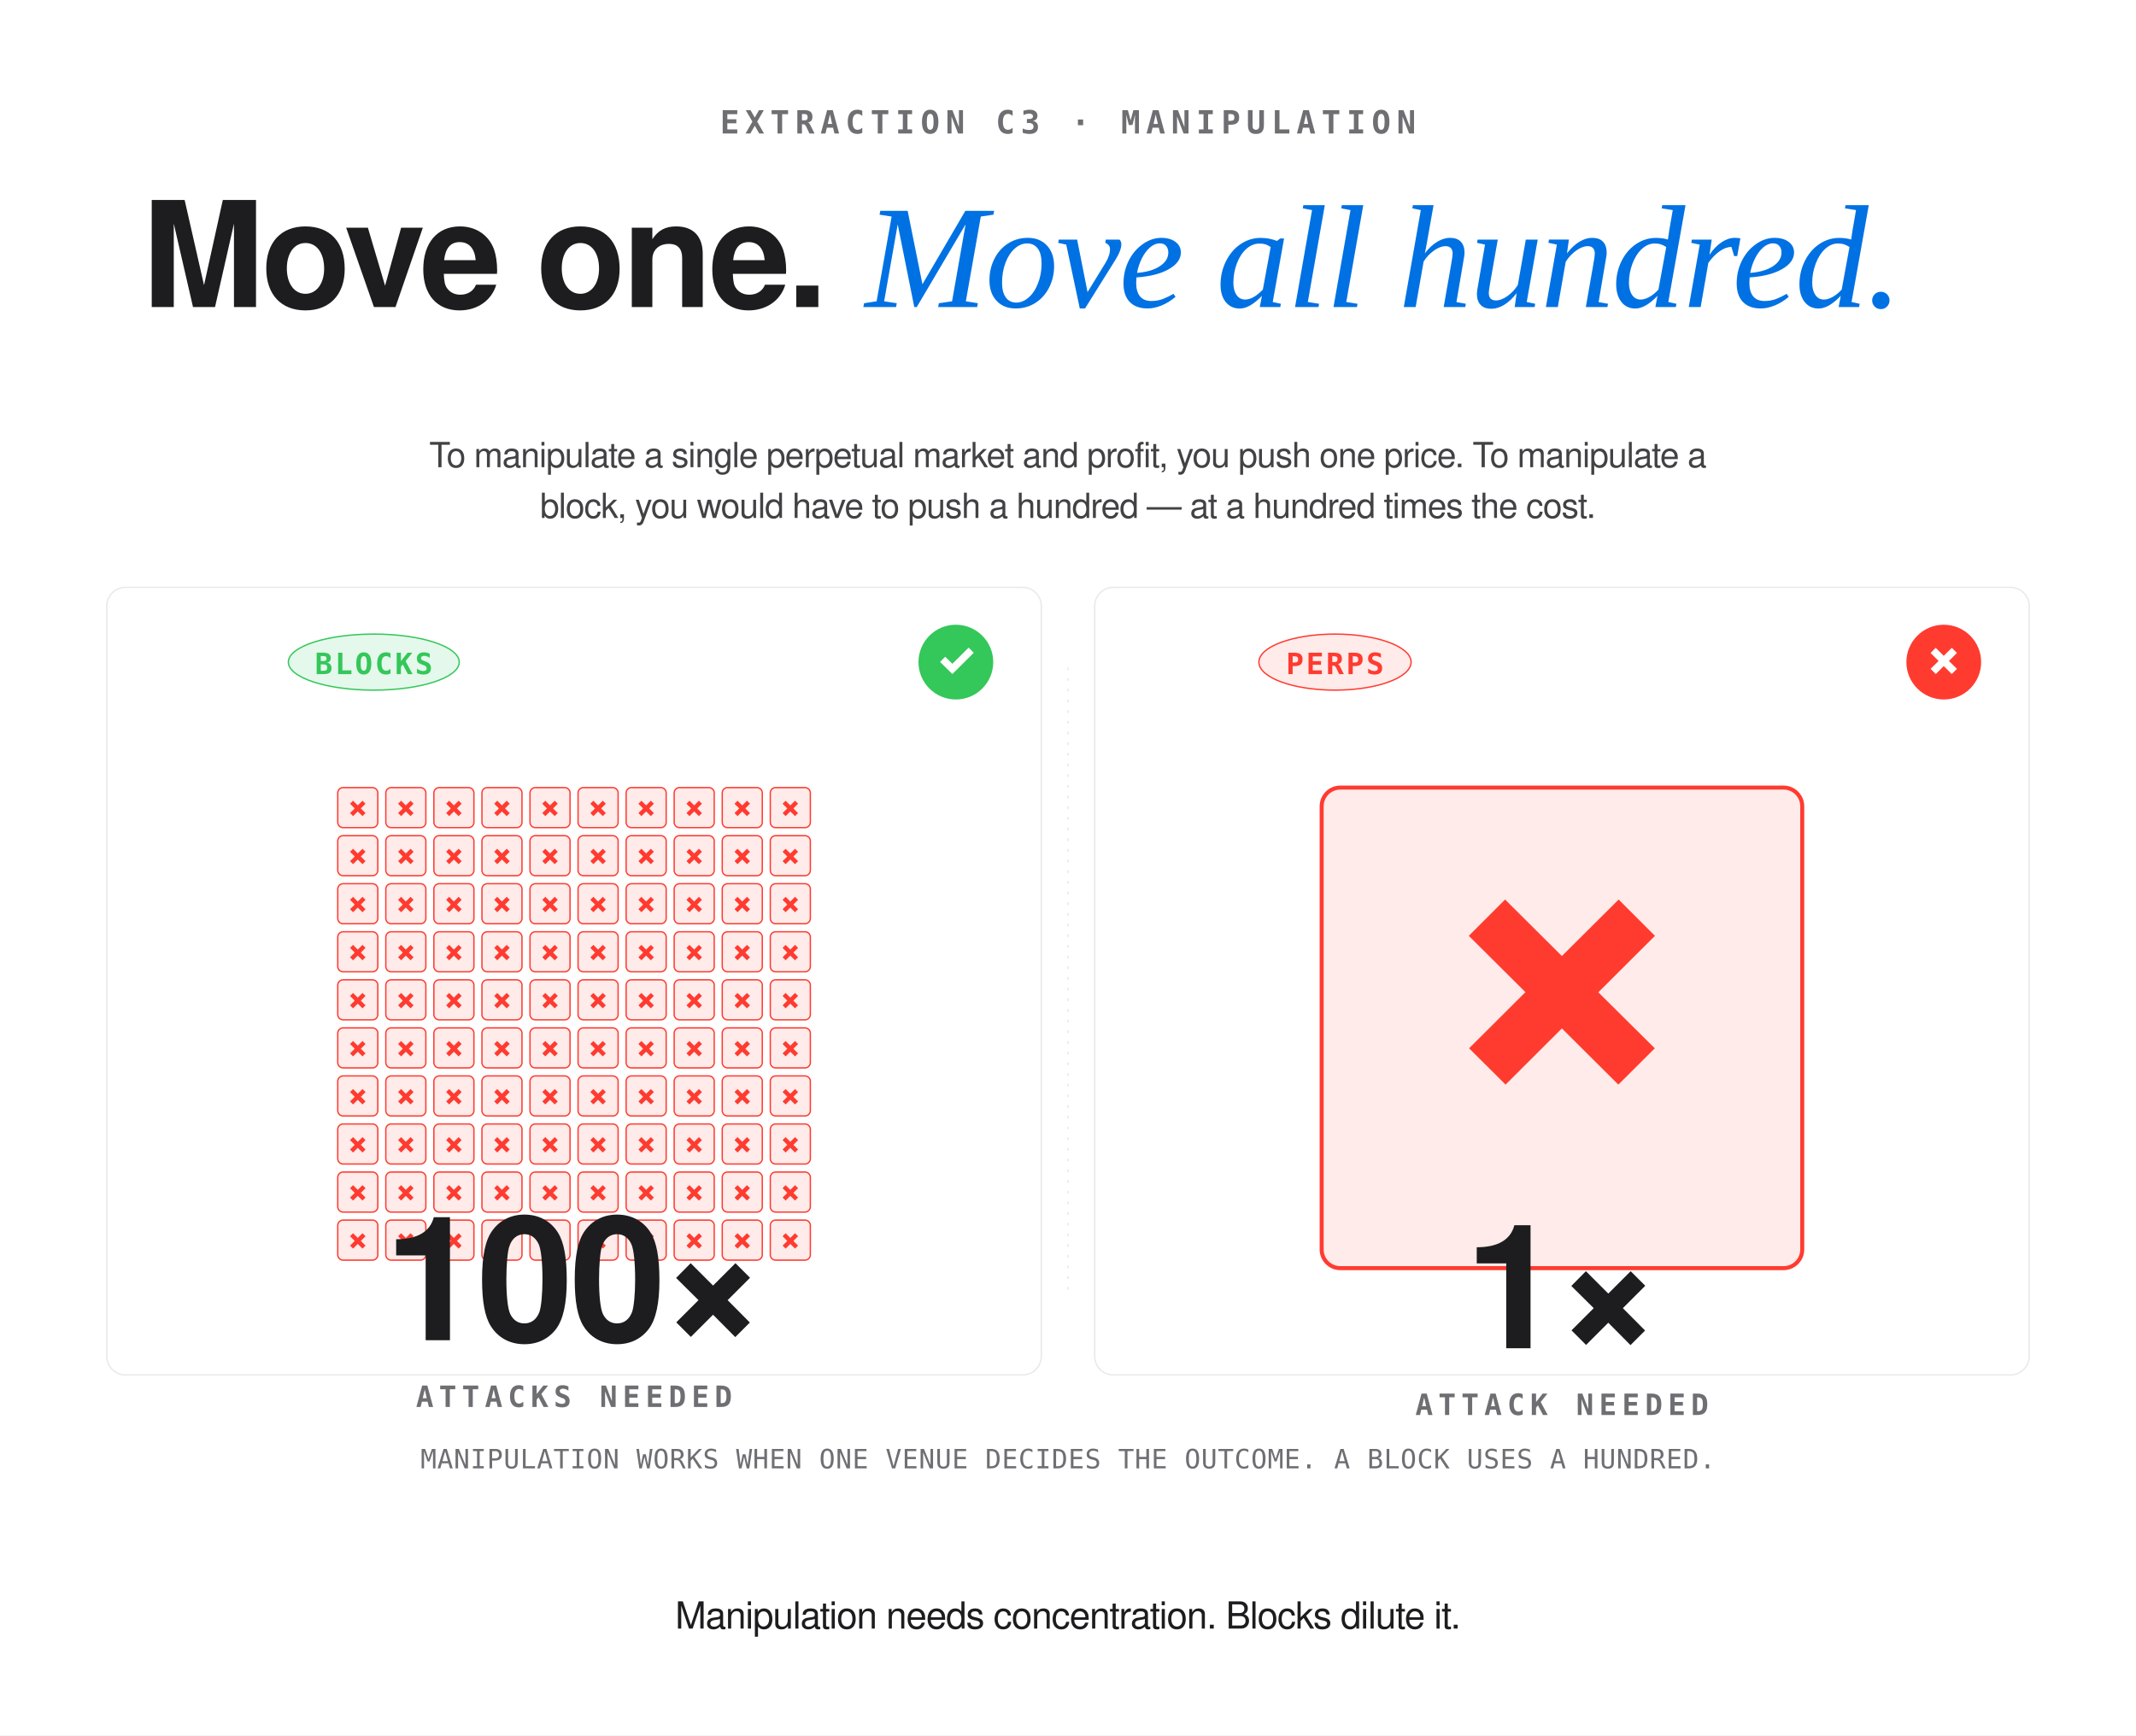
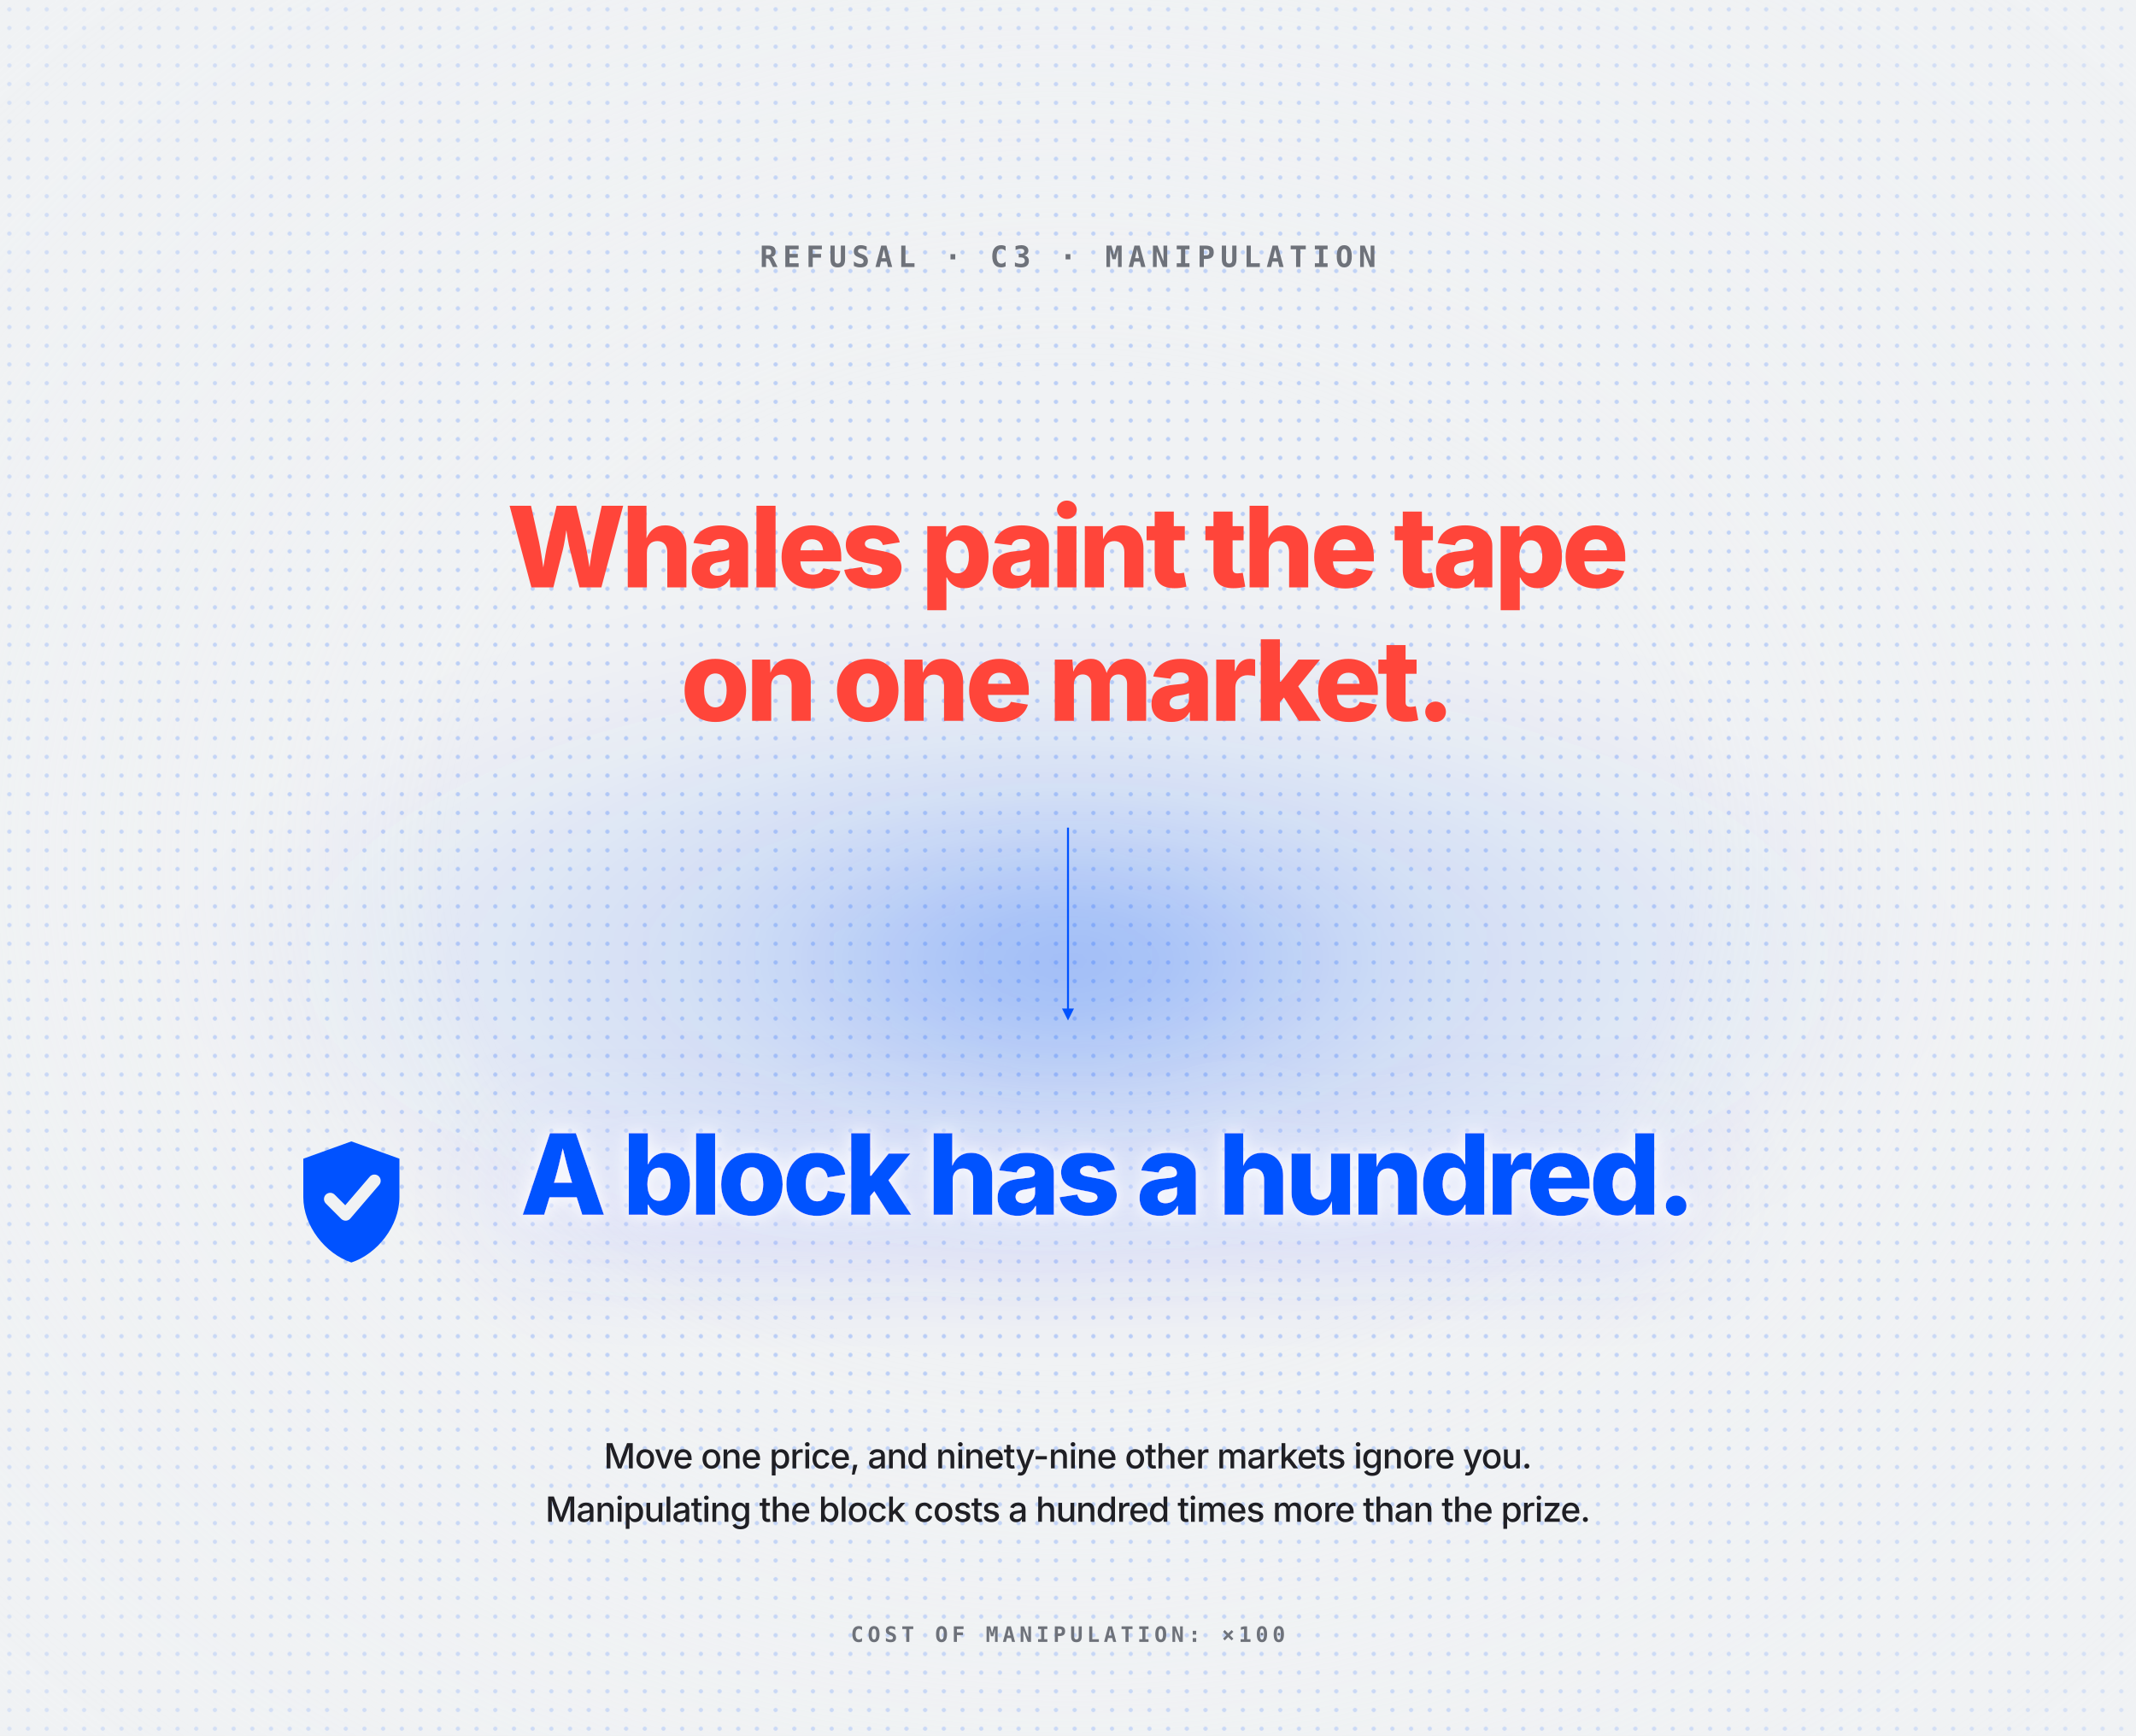
- <svg xmlns="http://www.w3.org/2000/svg" viewBox="0 0 1600 1300" width="1600" height="1300">
+ <svg xmlns="http://www.w3.org/2000/svg" viewBox="0 0 1600 1300" width="1600" height="1300" font-family="-apple-system, 'SF Pro Display', 'Helvetica Neue', sans-serif">
  <defs>
-     <marker id="arrInk" viewBox="0 0 10 10" refX="9" refY="5" markerWidth="6" markerHeight="6" orient="auto">
-       <path d="M 0 0 L 10 5 L 0 10 z" fill="#1D1D1F" />
+     <pattern id="dotgrid" x="0" y="0" width="14" height="14" patternUnits="userSpaceOnUse">
+       <circle cx="7" cy="7" r="1.6" fill="#0052FF" opacity="0.22" />
+     </pattern>
+     <radialGradient id="vignette" cx="50%" cy="50%" r="70%">
+       <stop offset="40%" stop-color="#F0F2F4" stop-opacity="0" />
+       <stop offset="100%" stop-color="#F0F2F4" stop-opacity="0.55" />
+     </radialGradient>
+     <radialGradient id="halo" cx="50%" cy="50%" r="50%">
+       <stop offset="0%" stop-color="#0052FF" stop-opacity="0.45" />
+       <stop offset="40%" stop-color="#0052FF" stop-opacity="0.14" />
+       <stop offset="100%" stop-color="#0052FF" stop-opacity="0" />
+     </radialGradient>
+     <filter id="haloBlur" x="-20%" y="-20%" width="140%" height="140%">
+       <feGaussianBlur stdDeviation="48" />
+     </filter>
+     <marker id="arrowBlue" viewBox="0 0 10 10" refX="5" refY="5" markerWidth="6" markerHeight="6" orient="auto-start-reverse">
+       <path d="M0 0 L10 5 L0 10 Z" fill="#0052FF" />
    </marker>
-     <marker id="arrBlue" viewBox="0 0 10 10" refX="9" refY="5" markerWidth="6" markerHeight="6" orient="auto">
-       <path d="M 0 0 L 10 5 L 0 10 z" fill="#0071E3" />
-     </marker>
-     <marker id="arrRed" viewBox="0 0 10 10" refX="9" refY="5" markerWidth="6" markerHeight="6" orient="auto">
-       <path d="M 0 0 L 10 5 L 0 10 z" fill="#FF3B30" />
-     </marker>
-     <marker id="arrGreen" viewBox="0 0 10 10" refX="9" refY="5" markerWidth="6" markerHeight="6" orient="auto">
-       <path d="M 0 0 L 10 5 L 0 10 z" fill="#34C759" />
-     </marker>
-     <marker id="arrInk3" viewBox="0 0 10 10" refX="9" refY="5" markerWidth="6" markerHeight="6" orient="auto">
-       <path d="M 0 0 L 10 5 L 0 10 z" fill="#6E6E73" />
-     </marker>
+     <style>
+       .bloom { filter: drop-shadow(0 0 6px rgba(255,255,255,0.95)) drop-shadow(0 0 24px rgba(255,255,255,0.55)) drop-shadow(0 8px 36px rgba(0,82,255,0.32)); }
+     </style>
  </defs>
-   <rect x="0" y="0" width="1600" height="1300" rx="0" fill="#FFFFFF" />
-   <text x="800" y="100" text-anchor="middle" style="font-family:'SF Mono', 'JetBrains Mono', ui-monospace, Menlo, monospace;font-size:24px;font-weight:700;fill:#6E6E73;letter-spacing:4.32px">EXTRACTION C3 · MANIPULATION</text>
-   <text x="620" y="230" text-anchor="end" style="font-family:'SF Pro Display', 'Helvetica Neue', Helvetica, Arial, sans-serif;font-size:110px;font-weight:700;fill:#1D1D1F;letter-spacing:-2.42px">Move one.</text>
-   <text x="648" y="230" text-anchor="start" style="font-family:'New York', 'Times New Roman', Georgia, serif;font-size:110px;font-weight:500;fill:#0071E3;font-style:italic;letter-spacing:-1.76px">Move all hundred.</text>
-   <text x="800" y="350" text-anchor="middle" style="font-family:'SF Pro Text', 'Helvetica Neue', Helvetica, Arial, sans-serif;font-size:26px;font-weight:500;fill:#424245;letter-spacing:-0.57px">To manipulate a single perpetual market and profit, you push one price. To manipulate a</text>
-   <text x="800" y="388" text-anchor="middle" style="font-family:'SF Pro Text', 'Helvetica Neue', Helvetica, Arial, sans-serif;font-size:26px;font-weight:500;fill:#424245;letter-spacing:-0.57px">block, you would have to push a hundred — at a hundred times the cost.</text>
-   <rect x="80" y="440" width="700" height="590" rx="14" fill="#FFFFFF" stroke="#E8E8ED" stroke-width="1" />
-   <rect x="216" y="475" width="128" height="42" rx="980" fill="#E5F8EC" stroke="#34C759" stroke-width="1" />
-   <text x="280" y="505" text-anchor="middle" style="font-family:'SF Mono', 'JetBrains Mono', ui-monospace, Menlo, monospace;font-size:22px;font-weight:700;fill:#34C759;letter-spacing:1.76px">BLOCKS</text>
-   <circle cx="716" cy="496" r="28" fill="#34C759" />
-   <text x="716" y="506" text-anchor="middle" style="font-family:'SF Pro Text', 'Helvetica Neue', Helvetica, Arial, sans-serif;font-size:34px;font-weight:800;fill:#FFFFFF">✓</text>
-   <rect x="820" y="440" width="700" height="590" rx="14" fill="#FFFFFF" stroke="#E8E8ED" stroke-width="1" />
-   <rect x="943" y="475" width="114" height="42" rx="980" fill="#FFEBE9" stroke="#FF3B30" stroke-width="1" />
-   <text x="1000" y="505" text-anchor="middle" style="font-family:'SF Mono', 'JetBrains Mono', ui-monospace, Menlo, monospace;font-size:22px;font-weight:700;fill:#FF3B30;letter-spacing:1.76px">PERPS</text>
-   <circle cx="1456" cy="496" r="28" fill="#FF3B30" />
-   <text x="1456" y="506" text-anchor="middle" style="font-family:'SF Pro Text', 'Helvetica Neue', Helvetica, Arial, sans-serif;font-size:34px;font-weight:800;fill:#FFFFFF">✗</text>
-   <rect x="253" y="590" width="30" height="30" rx="4" fill="#FFEBE9" stroke="#FF3B30" stroke-width="1" />
-   <text x="268" y="612" text-anchor="middle" style="font-family:'SF Pro Text', 'Helvetica Neue', Helvetica, Arial, sans-serif;font-size:20px;font-weight:800;fill:#FF3B30">✗</text>
-   <rect x="289" y="590" width="30" height="30" rx="4" fill="#FFEBE9" stroke="#FF3B30" stroke-width="1" />
-   <text x="304" y="612" text-anchor="middle" style="font-family:'SF Pro Text', 'Helvetica Neue', Helvetica, Arial, sans-serif;font-size:20px;font-weight:800;fill:#FF3B30">✗</text>
-   <rect x="325" y="590" width="30" height="30" rx="4" fill="#FFEBE9" stroke="#FF3B30" stroke-width="1" />
-   <text x="340" y="612" text-anchor="middle" style="font-family:'SF Pro Text', 'Helvetica Neue', Helvetica, Arial, sans-serif;font-size:20px;font-weight:800;fill:#FF3B30">✗</text>
-   <rect x="361" y="590" width="30" height="30" rx="4" fill="#FFEBE9" stroke="#FF3B30" stroke-width="1" />
-   <text x="376" y="612" text-anchor="middle" style="font-family:'SF Pro Text', 'Helvetica Neue', Helvetica, Arial, sans-serif;font-size:20px;font-weight:800;fill:#FF3B30">✗</text>
-   <rect x="397" y="590" width="30" height="30" rx="4" fill="#FFEBE9" stroke="#FF3B30" stroke-width="1" />
-   <text x="412" y="612" text-anchor="middle" style="font-family:'SF Pro Text', 'Helvetica Neue', Helvetica, Arial, sans-serif;font-size:20px;font-weight:800;fill:#FF3B30">✗</text>
-   <rect x="433" y="590" width="30" height="30" rx="4" fill="#FFEBE9" stroke="#FF3B30" stroke-width="1" />
-   <text x="448" y="612" text-anchor="middle" style="font-family:'SF Pro Text', 'Helvetica Neue', Helvetica, Arial, sans-serif;font-size:20px;font-weight:800;fill:#FF3B30">✗</text>
-   <rect x="469" y="590" width="30" height="30" rx="4" fill="#FFEBE9" stroke="#FF3B30" stroke-width="1" />
-   <text x="484" y="612" text-anchor="middle" style="font-family:'SF Pro Text', 'Helvetica Neue', Helvetica, Arial, sans-serif;font-size:20px;font-weight:800;fill:#FF3B30">✗</text>
-   <rect x="505" y="590" width="30" height="30" rx="4" fill="#FFEBE9" stroke="#FF3B30" stroke-width="1" />
-   <text x="520" y="612" text-anchor="middle" style="font-family:'SF Pro Text', 'Helvetica Neue', Helvetica, Arial, sans-serif;font-size:20px;font-weight:800;fill:#FF3B30">✗</text>
-   <rect x="541" y="590" width="30" height="30" rx="4" fill="#FFEBE9" stroke="#FF3B30" stroke-width="1" />
-   <text x="556" y="612" text-anchor="middle" style="font-family:'SF Pro Text', 'Helvetica Neue', Helvetica, Arial, sans-serif;font-size:20px;font-weight:800;fill:#FF3B30">✗</text>
-   <rect x="577" y="590" width="30" height="30" rx="4" fill="#FFEBE9" stroke="#FF3B30" stroke-width="1" />
-   <text x="592" y="612" text-anchor="middle" style="font-family:'SF Pro Text', 'Helvetica Neue', Helvetica, Arial, sans-serif;font-size:20px;font-weight:800;fill:#FF3B30">✗</text>
-   <rect x="253" y="626" width="30" height="30" rx="4" fill="#FFEBE9" stroke="#FF3B30" stroke-width="1" />
-   <text x="268" y="648" text-anchor="middle" style="font-family:'SF Pro Text', 'Helvetica Neue', Helvetica, Arial, sans-serif;font-size:20px;font-weight:800;fill:#FF3B30">✗</text>
-   <rect x="289" y="626" width="30" height="30" rx="4" fill="#FFEBE9" stroke="#FF3B30" stroke-width="1" />
-   <text x="304" y="648" text-anchor="middle" style="font-family:'SF Pro Text', 'Helvetica Neue', Helvetica, Arial, sans-serif;font-size:20px;font-weight:800;fill:#FF3B30">✗</text>
-   <rect x="325" y="626" width="30" height="30" rx="4" fill="#FFEBE9" stroke="#FF3B30" stroke-width="1" />
-   <text x="340" y="648" text-anchor="middle" style="font-family:'SF Pro Text', 'Helvetica Neue', Helvetica, Arial, sans-serif;font-size:20px;font-weight:800;fill:#FF3B30">✗</text>
-   <rect x="361" y="626" width="30" height="30" rx="4" fill="#FFEBE9" stroke="#FF3B30" stroke-width="1" />
-   <text x="376" y="648" text-anchor="middle" style="font-family:'SF Pro Text', 'Helvetica Neue', Helvetica, Arial, sans-serif;font-size:20px;font-weight:800;fill:#FF3B30">✗</text>
-   <rect x="397" y="626" width="30" height="30" rx="4" fill="#FFEBE9" stroke="#FF3B30" stroke-width="1" />
-   <text x="412" y="648" text-anchor="middle" style="font-family:'SF Pro Text', 'Helvetica Neue', Helvetica, Arial, sans-serif;font-size:20px;font-weight:800;fill:#FF3B30">✗</text>
-   <rect x="433" y="626" width="30" height="30" rx="4" fill="#FFEBE9" stroke="#FF3B30" stroke-width="1" />
-   <text x="448" y="648" text-anchor="middle" style="font-family:'SF Pro Text', 'Helvetica Neue', Helvetica, Arial, sans-serif;font-size:20px;font-weight:800;fill:#FF3B30">✗</text>
-   <rect x="469" y="626" width="30" height="30" rx="4" fill="#FFEBE9" stroke="#FF3B30" stroke-width="1" />
-   <text x="484" y="648" text-anchor="middle" style="font-family:'SF Pro Text', 'Helvetica Neue', Helvetica, Arial, sans-serif;font-size:20px;font-weight:800;fill:#FF3B30">✗</text>
-   <rect x="505" y="626" width="30" height="30" rx="4" fill="#FFEBE9" stroke="#FF3B30" stroke-width="1" />
-   <text x="520" y="648" text-anchor="middle" style="font-family:'SF Pro Text', 'Helvetica Neue', Helvetica, Arial, sans-serif;font-size:20px;font-weight:800;fill:#FF3B30">✗</text>
-   <rect x="541" y="626" width="30" height="30" rx="4" fill="#FFEBE9" stroke="#FF3B30" stroke-width="1" />
-   <text x="556" y="648" text-anchor="middle" style="font-family:'SF Pro Text', 'Helvetica Neue', Helvetica, Arial, sans-serif;font-size:20px;font-weight:800;fill:#FF3B30">✗</text>
-   <rect x="577" y="626" width="30" height="30" rx="4" fill="#FFEBE9" stroke="#FF3B30" stroke-width="1" />
-   <text x="592" y="648" text-anchor="middle" style="font-family:'SF Pro Text', 'Helvetica Neue', Helvetica, Arial, sans-serif;font-size:20px;font-weight:800;fill:#FF3B30">✗</text>
-   <rect x="253" y="662" width="30" height="30" rx="4" fill="#FFEBE9" stroke="#FF3B30" stroke-width="1" />
-   <text x="268" y="684" text-anchor="middle" style="font-family:'SF Pro Text', 'Helvetica Neue', Helvetica, Arial, sans-serif;font-size:20px;font-weight:800;fill:#FF3B30">✗</text>
-   <rect x="289" y="662" width="30" height="30" rx="4" fill="#FFEBE9" stroke="#FF3B30" stroke-width="1" />
-   <text x="304" y="684" text-anchor="middle" style="font-family:'SF Pro Text', 'Helvetica Neue', Helvetica, Arial, sans-serif;font-size:20px;font-weight:800;fill:#FF3B30">✗</text>
-   <rect x="325" y="662" width="30" height="30" rx="4" fill="#FFEBE9" stroke="#FF3B30" stroke-width="1" />
-   <text x="340" y="684" text-anchor="middle" style="font-family:'SF Pro Text', 'Helvetica Neue', Helvetica, Arial, sans-serif;font-size:20px;font-weight:800;fill:#FF3B30">✗</text>
-   <rect x="361" y="662" width="30" height="30" rx="4" fill="#FFEBE9" stroke="#FF3B30" stroke-width="1" />
-   <text x="376" y="684" text-anchor="middle" style="font-family:'SF Pro Text', 'Helvetica Neue', Helvetica, Arial, sans-serif;font-size:20px;font-weight:800;fill:#FF3B30">✗</text>
-   <rect x="397" y="662" width="30" height="30" rx="4" fill="#FFEBE9" stroke="#FF3B30" stroke-width="1" />
-   <text x="412" y="684" text-anchor="middle" style="font-family:'SF Pro Text', 'Helvetica Neue', Helvetica, Arial, sans-serif;font-size:20px;font-weight:800;fill:#FF3B30">✗</text>
-   <rect x="433" y="662" width="30" height="30" rx="4" fill="#FFEBE9" stroke="#FF3B30" stroke-width="1" />
-   <text x="448" y="684" text-anchor="middle" style="font-family:'SF Pro Text', 'Helvetica Neue', Helvetica, Arial, sans-serif;font-size:20px;font-weight:800;fill:#FF3B30">✗</text>
-   <rect x="469" y="662" width="30" height="30" rx="4" fill="#FFEBE9" stroke="#FF3B30" stroke-width="1" />
-   <text x="484" y="684" text-anchor="middle" style="font-family:'SF Pro Text', 'Helvetica Neue', Helvetica, Arial, sans-serif;font-size:20px;font-weight:800;fill:#FF3B30">✗</text>
-   <rect x="505" y="662" width="30" height="30" rx="4" fill="#FFEBE9" stroke="#FF3B30" stroke-width="1" />
-   <text x="520" y="684" text-anchor="middle" style="font-family:'SF Pro Text', 'Helvetica Neue', Helvetica, Arial, sans-serif;font-size:20px;font-weight:800;fill:#FF3B30">✗</text>
-   <rect x="541" y="662" width="30" height="30" rx="4" fill="#FFEBE9" stroke="#FF3B30" stroke-width="1" />
-   <text x="556" y="684" text-anchor="middle" style="font-family:'SF Pro Text', 'Helvetica Neue', Helvetica, Arial, sans-serif;font-size:20px;font-weight:800;fill:#FF3B30">✗</text>
-   <rect x="577" y="662" width="30" height="30" rx="4" fill="#FFEBE9" stroke="#FF3B30" stroke-width="1" />
-   <text x="592" y="684" text-anchor="middle" style="font-family:'SF Pro Text', 'Helvetica Neue', Helvetica, Arial, sans-serif;font-size:20px;font-weight:800;fill:#FF3B30">✗</text>
-   <rect x="253" y="698" width="30" height="30" rx="4" fill="#FFEBE9" stroke="#FF3B30" stroke-width="1" />
-   <text x="268" y="720" text-anchor="middle" style="font-family:'SF Pro Text', 'Helvetica Neue', Helvetica, Arial, sans-serif;font-size:20px;font-weight:800;fill:#FF3B30">✗</text>
-   <rect x="289" y="698" width="30" height="30" rx="4" fill="#FFEBE9" stroke="#FF3B30" stroke-width="1" />
-   <text x="304" y="720" text-anchor="middle" style="font-family:'SF Pro Text', 'Helvetica Neue', Helvetica, Arial, sans-serif;font-size:20px;font-weight:800;fill:#FF3B30">✗</text>
-   <rect x="325" y="698" width="30" height="30" rx="4" fill="#FFEBE9" stroke="#FF3B30" stroke-width="1" />
-   <text x="340" y="720" text-anchor="middle" style="font-family:'SF Pro Text', 'Helvetica Neue', Helvetica, Arial, sans-serif;font-size:20px;font-weight:800;fill:#FF3B30">✗</text>
-   <rect x="361" y="698" width="30" height="30" rx="4" fill="#FFEBE9" stroke="#FF3B30" stroke-width="1" />
-   <text x="376" y="720" text-anchor="middle" style="font-family:'SF Pro Text', 'Helvetica Neue', Helvetica, Arial, sans-serif;font-size:20px;font-weight:800;fill:#FF3B30">✗</text>
-   <rect x="397" y="698" width="30" height="30" rx="4" fill="#FFEBE9" stroke="#FF3B30" stroke-width="1" />
-   <text x="412" y="720" text-anchor="middle" style="font-family:'SF Pro Text', 'Helvetica Neue', Helvetica, Arial, sans-serif;font-size:20px;font-weight:800;fill:#FF3B30">✗</text>
-   <rect x="433" y="698" width="30" height="30" rx="4" fill="#FFEBE9" stroke="#FF3B30" stroke-width="1" />
-   <text x="448" y="720" text-anchor="middle" style="font-family:'SF Pro Text', 'Helvetica Neue', Helvetica, Arial, sans-serif;font-size:20px;font-weight:800;fill:#FF3B30">✗</text>
-   <rect x="469" y="698" width="30" height="30" rx="4" fill="#FFEBE9" stroke="#FF3B30" stroke-width="1" />
-   <text x="484" y="720" text-anchor="middle" style="font-family:'SF Pro Text', 'Helvetica Neue', Helvetica, Arial, sans-serif;font-size:20px;font-weight:800;fill:#FF3B30">✗</text>
-   <rect x="505" y="698" width="30" height="30" rx="4" fill="#FFEBE9" stroke="#FF3B30" stroke-width="1" />
-   <text x="520" y="720" text-anchor="middle" style="font-family:'SF Pro Text', 'Helvetica Neue', Helvetica, Arial, sans-serif;font-size:20px;font-weight:800;fill:#FF3B30">✗</text>
-   <rect x="541" y="698" width="30" height="30" rx="4" fill="#FFEBE9" stroke="#FF3B30" stroke-width="1" />
-   <text x="556" y="720" text-anchor="middle" style="font-family:'SF Pro Text', 'Helvetica Neue', Helvetica, Arial, sans-serif;font-size:20px;font-weight:800;fill:#FF3B30">✗</text>
-   <rect x="577" y="698" width="30" height="30" rx="4" fill="#FFEBE9" stroke="#FF3B30" stroke-width="1" />
-   <text x="592" y="720" text-anchor="middle" style="font-family:'SF Pro Text', 'Helvetica Neue', Helvetica, Arial, sans-serif;font-size:20px;font-weight:800;fill:#FF3B30">✗</text>
-   <rect x="253" y="734" width="30" height="30" rx="4" fill="#FFEBE9" stroke="#FF3B30" stroke-width="1" />
-   <text x="268" y="756" text-anchor="middle" style="font-family:'SF Pro Text', 'Helvetica Neue', Helvetica, Arial, sans-serif;font-size:20px;font-weight:800;fill:#FF3B30">✗</text>
-   <rect x="289" y="734" width="30" height="30" rx="4" fill="#FFEBE9" stroke="#FF3B30" stroke-width="1" />
-   <text x="304" y="756" text-anchor="middle" style="font-family:'SF Pro Text', 'Helvetica Neue', Helvetica, Arial, sans-serif;font-size:20px;font-weight:800;fill:#FF3B30">✗</text>
-   <rect x="325" y="734" width="30" height="30" rx="4" fill="#FFEBE9" stroke="#FF3B30" stroke-width="1" />
-   <text x="340" y="756" text-anchor="middle" style="font-family:'SF Pro Text', 'Helvetica Neue', Helvetica, Arial, sans-serif;font-size:20px;font-weight:800;fill:#FF3B30">✗</text>
-   <rect x="361" y="734" width="30" height="30" rx="4" fill="#FFEBE9" stroke="#FF3B30" stroke-width="1" />
-   <text x="376" y="756" text-anchor="middle" style="font-family:'SF Pro Text', 'Helvetica Neue', Helvetica, Arial, sans-serif;font-size:20px;font-weight:800;fill:#FF3B30">✗</text>
-   <rect x="397" y="734" width="30" height="30" rx="4" fill="#FFEBE9" stroke="#FF3B30" stroke-width="1" />
-   <text x="412" y="756" text-anchor="middle" style="font-family:'SF Pro Text', 'Helvetica Neue', Helvetica, Arial, sans-serif;font-size:20px;font-weight:800;fill:#FF3B30">✗</text>
-   <rect x="433" y="734" width="30" height="30" rx="4" fill="#FFEBE9" stroke="#FF3B30" stroke-width="1" />
-   <text x="448" y="756" text-anchor="middle" style="font-family:'SF Pro Text', 'Helvetica Neue', Helvetica, Arial, sans-serif;font-size:20px;font-weight:800;fill:#FF3B30">✗</text>
-   <rect x="469" y="734" width="30" height="30" rx="4" fill="#FFEBE9" stroke="#FF3B30" stroke-width="1" />
-   <text x="484" y="756" text-anchor="middle" style="font-family:'SF Pro Text', 'Helvetica Neue', Helvetica, Arial, sans-serif;font-size:20px;font-weight:800;fill:#FF3B30">✗</text>
-   <rect x="505" y="734" width="30" height="30" rx="4" fill="#FFEBE9" stroke="#FF3B30" stroke-width="1" />
-   <text x="520" y="756" text-anchor="middle" style="font-family:'SF Pro Text', 'Helvetica Neue', Helvetica, Arial, sans-serif;font-size:20px;font-weight:800;fill:#FF3B30">✗</text>
-   <rect x="541" y="734" width="30" height="30" rx="4" fill="#FFEBE9" stroke="#FF3B30" stroke-width="1" />
-   <text x="556" y="756" text-anchor="middle" style="font-family:'SF Pro Text', 'Helvetica Neue', Helvetica, Arial, sans-serif;font-size:20px;font-weight:800;fill:#FF3B30">✗</text>
-   <rect x="577" y="734" width="30" height="30" rx="4" fill="#FFEBE9" stroke="#FF3B30" stroke-width="1" />
-   <text x="592" y="756" text-anchor="middle" style="font-family:'SF Pro Text', 'Helvetica Neue', Helvetica, Arial, sans-serif;font-size:20px;font-weight:800;fill:#FF3B30">✗</text>
-   <rect x="253" y="770" width="30" height="30" rx="4" fill="#FFEBE9" stroke="#FF3B30" stroke-width="1" />
-   <text x="268" y="792" text-anchor="middle" style="font-family:'SF Pro Text', 'Helvetica Neue', Helvetica, Arial, sans-serif;font-size:20px;font-weight:800;fill:#FF3B30">✗</text>
-   <rect x="289" y="770" width="30" height="30" rx="4" fill="#FFEBE9" stroke="#FF3B30" stroke-width="1" />
-   <text x="304" y="792" text-anchor="middle" style="font-family:'SF Pro Text', 'Helvetica Neue', Helvetica, Arial, sans-serif;font-size:20px;font-weight:800;fill:#FF3B30">✗</text>
-   <rect x="325" y="770" width="30" height="30" rx="4" fill="#FFEBE9" stroke="#FF3B30" stroke-width="1" />
-   <text x="340" y="792" text-anchor="middle" style="font-family:'SF Pro Text', 'Helvetica Neue', Helvetica, Arial, sans-serif;font-size:20px;font-weight:800;fill:#FF3B30">✗</text>
-   <rect x="361" y="770" width="30" height="30" rx="4" fill="#FFEBE9" stroke="#FF3B30" stroke-width="1" />
-   <text x="376" y="792" text-anchor="middle" style="font-family:'SF Pro Text', 'Helvetica Neue', Helvetica, Arial, sans-serif;font-size:20px;font-weight:800;fill:#FF3B30">✗</text>
-   <rect x="397" y="770" width="30" height="30" rx="4" fill="#FFEBE9" stroke="#FF3B30" stroke-width="1" />
-   <text x="412" y="792" text-anchor="middle" style="font-family:'SF Pro Text', 'Helvetica Neue', Helvetica, Arial, sans-serif;font-size:20px;font-weight:800;fill:#FF3B30">✗</text>
-   <rect x="433" y="770" width="30" height="30" rx="4" fill="#FFEBE9" stroke="#FF3B30" stroke-width="1" />
-   <text x="448" y="792" text-anchor="middle" style="font-family:'SF Pro Text', 'Helvetica Neue', Helvetica, Arial, sans-serif;font-size:20px;font-weight:800;fill:#FF3B30">✗</text>
-   <rect x="469" y="770" width="30" height="30" rx="4" fill="#FFEBE9" stroke="#FF3B30" stroke-width="1" />
-   <text x="484" y="792" text-anchor="middle" style="font-family:'SF Pro Text', 'Helvetica Neue', Helvetica, Arial, sans-serif;font-size:20px;font-weight:800;fill:#FF3B30">✗</text>
-   <rect x="505" y="770" width="30" height="30" rx="4" fill="#FFEBE9" stroke="#FF3B30" stroke-width="1" />
-   <text x="520" y="792" text-anchor="middle" style="font-family:'SF Pro Text', 'Helvetica Neue', Helvetica, Arial, sans-serif;font-size:20px;font-weight:800;fill:#FF3B30">✗</text>
-   <rect x="541" y="770" width="30" height="30" rx="4" fill="#FFEBE9" stroke="#FF3B30" stroke-width="1" />
-   <text x="556" y="792" text-anchor="middle" style="font-family:'SF Pro Text', 'Helvetica Neue', Helvetica, Arial, sans-serif;font-size:20px;font-weight:800;fill:#FF3B30">✗</text>
-   <rect x="577" y="770" width="30" height="30" rx="4" fill="#FFEBE9" stroke="#FF3B30" stroke-width="1" />
-   <text x="592" y="792" text-anchor="middle" style="font-family:'SF Pro Text', 'Helvetica Neue', Helvetica, Arial, sans-serif;font-size:20px;font-weight:800;fill:#FF3B30">✗</text>
-   <rect x="253" y="806" width="30" height="30" rx="4" fill="#FFEBE9" stroke="#FF3B30" stroke-width="1" />
-   <text x="268" y="828" text-anchor="middle" style="font-family:'SF Pro Text', 'Helvetica Neue', Helvetica, Arial, sans-serif;font-size:20px;font-weight:800;fill:#FF3B30">✗</text>
-   <rect x="289" y="806" width="30" height="30" rx="4" fill="#FFEBE9" stroke="#FF3B30" stroke-width="1" />
-   <text x="304" y="828" text-anchor="middle" style="font-family:'SF Pro Text', 'Helvetica Neue', Helvetica, Arial, sans-serif;font-size:20px;font-weight:800;fill:#FF3B30">✗</text>
-   <rect x="325" y="806" width="30" height="30" rx="4" fill="#FFEBE9" stroke="#FF3B30" stroke-width="1" />
-   <text x="340" y="828" text-anchor="middle" style="font-family:'SF Pro Text', 'Helvetica Neue', Helvetica, Arial, sans-serif;font-size:20px;font-weight:800;fill:#FF3B30">✗</text>
-   <rect x="361" y="806" width="30" height="30" rx="4" fill="#FFEBE9" stroke="#FF3B30" stroke-width="1" />
-   <text x="376" y="828" text-anchor="middle" style="font-family:'SF Pro Text', 'Helvetica Neue', Helvetica, Arial, sans-serif;font-size:20px;font-weight:800;fill:#FF3B30">✗</text>
-   <rect x="397" y="806" width="30" height="30" rx="4" fill="#FFEBE9" stroke="#FF3B30" stroke-width="1" />
-   <text x="412" y="828" text-anchor="middle" style="font-family:'SF Pro Text', 'Helvetica Neue', Helvetica, Arial, sans-serif;font-size:20px;font-weight:800;fill:#FF3B30">✗</text>
-   <rect x="433" y="806" width="30" height="30" rx="4" fill="#FFEBE9" stroke="#FF3B30" stroke-width="1" />
-   <text x="448" y="828" text-anchor="middle" style="font-family:'SF Pro Text', 'Helvetica Neue', Helvetica, Arial, sans-serif;font-size:20px;font-weight:800;fill:#FF3B30">✗</text>
-   <rect x="469" y="806" width="30" height="30" rx="4" fill="#FFEBE9" stroke="#FF3B30" stroke-width="1" />
-   <text x="484" y="828" text-anchor="middle" style="font-family:'SF Pro Text', 'Helvetica Neue', Helvetica, Arial, sans-serif;font-size:20px;font-weight:800;fill:#FF3B30">✗</text>
-   <rect x="505" y="806" width="30" height="30" rx="4" fill="#FFEBE9" stroke="#FF3B30" stroke-width="1" />
-   <text x="520" y="828" text-anchor="middle" style="font-family:'SF Pro Text', 'Helvetica Neue', Helvetica, Arial, sans-serif;font-size:20px;font-weight:800;fill:#FF3B30">✗</text>
-   <rect x="541" y="806" width="30" height="30" rx="4" fill="#FFEBE9" stroke="#FF3B30" stroke-width="1" />
-   <text x="556" y="828" text-anchor="middle" style="font-family:'SF Pro Text', 'Helvetica Neue', Helvetica, Arial, sans-serif;font-size:20px;font-weight:800;fill:#FF3B30">✗</text>
-   <rect x="577" y="806" width="30" height="30" rx="4" fill="#FFEBE9" stroke="#FF3B30" stroke-width="1" />
-   <text x="592" y="828" text-anchor="middle" style="font-family:'SF Pro Text', 'Helvetica Neue', Helvetica, Arial, sans-serif;font-size:20px;font-weight:800;fill:#FF3B30">✗</text>
-   <rect x="253" y="842" width="30" height="30" rx="4" fill="#FFEBE9" stroke="#FF3B30" stroke-width="1" />
-   <text x="268" y="864" text-anchor="middle" style="font-family:'SF Pro Text', 'Helvetica Neue', Helvetica, Arial, sans-serif;font-size:20px;font-weight:800;fill:#FF3B30">✗</text>
-   <rect x="289" y="842" width="30" height="30" rx="4" fill="#FFEBE9" stroke="#FF3B30" stroke-width="1" />
-   <text x="304" y="864" text-anchor="middle" style="font-family:'SF Pro Text', 'Helvetica Neue', Helvetica, Arial, sans-serif;font-size:20px;font-weight:800;fill:#FF3B30">✗</text>
-   <rect x="325" y="842" width="30" height="30" rx="4" fill="#FFEBE9" stroke="#FF3B30" stroke-width="1" />
-   <text x="340" y="864" text-anchor="middle" style="font-family:'SF Pro Text', 'Helvetica Neue', Helvetica, Arial, sans-serif;font-size:20px;font-weight:800;fill:#FF3B30">✗</text>
-   <rect x="361" y="842" width="30" height="30" rx="4" fill="#FFEBE9" stroke="#FF3B30" stroke-width="1" />
-   <text x="376" y="864" text-anchor="middle" style="font-family:'SF Pro Text', 'Helvetica Neue', Helvetica, Arial, sans-serif;font-size:20px;font-weight:800;fill:#FF3B30">✗</text>
-   <rect x="397" y="842" width="30" height="30" rx="4" fill="#FFEBE9" stroke="#FF3B30" stroke-width="1" />
-   <text x="412" y="864" text-anchor="middle" style="font-family:'SF Pro Text', 'Helvetica Neue', Helvetica, Arial, sans-serif;font-size:20px;font-weight:800;fill:#FF3B30">✗</text>
-   <rect x="433" y="842" width="30" height="30" rx="4" fill="#FFEBE9" stroke="#FF3B30" stroke-width="1" />
-   <text x="448" y="864" text-anchor="middle" style="font-family:'SF Pro Text', 'Helvetica Neue', Helvetica, Arial, sans-serif;font-size:20px;font-weight:800;fill:#FF3B30">✗</text>
-   <rect x="469" y="842" width="30" height="30" rx="4" fill="#FFEBE9" stroke="#FF3B30" stroke-width="1" />
-   <text x="484" y="864" text-anchor="middle" style="font-family:'SF Pro Text', 'Helvetica Neue', Helvetica, Arial, sans-serif;font-size:20px;font-weight:800;fill:#FF3B30">✗</text>
-   <rect x="505" y="842" width="30" height="30" rx="4" fill="#FFEBE9" stroke="#FF3B30" stroke-width="1" />
-   <text x="520" y="864" text-anchor="middle" style="font-family:'SF Pro Text', 'Helvetica Neue', Helvetica, Arial, sans-serif;font-size:20px;font-weight:800;fill:#FF3B30">✗</text>
-   <rect x="541" y="842" width="30" height="30" rx="4" fill="#FFEBE9" stroke="#FF3B30" stroke-width="1" />
-   <text x="556" y="864" text-anchor="middle" style="font-family:'SF Pro Text', 'Helvetica Neue', Helvetica, Arial, sans-serif;font-size:20px;font-weight:800;fill:#FF3B30">✗</text>
-   <rect x="577" y="842" width="30" height="30" rx="4" fill="#FFEBE9" stroke="#FF3B30" stroke-width="1" />
-   <text x="592" y="864" text-anchor="middle" style="font-family:'SF Pro Text', 'Helvetica Neue', Helvetica, Arial, sans-serif;font-size:20px;font-weight:800;fill:#FF3B30">✗</text>
-   <rect x="253" y="878" width="30" height="30" rx="4" fill="#FFEBE9" stroke="#FF3B30" stroke-width="1" />
-   <text x="268" y="900" text-anchor="middle" style="font-family:'SF Pro Text', 'Helvetica Neue', Helvetica, Arial, sans-serif;font-size:20px;font-weight:800;fill:#FF3B30">✗</text>
-   <rect x="289" y="878" width="30" height="30" rx="4" fill="#FFEBE9" stroke="#FF3B30" stroke-width="1" />
-   <text x="304" y="900" text-anchor="middle" style="font-family:'SF Pro Text', 'Helvetica Neue', Helvetica, Arial, sans-serif;font-size:20px;font-weight:800;fill:#FF3B30">✗</text>
-   <rect x="325" y="878" width="30" height="30" rx="4" fill="#FFEBE9" stroke="#FF3B30" stroke-width="1" />
-   <text x="340" y="900" text-anchor="middle" style="font-family:'SF Pro Text', 'Helvetica Neue', Helvetica, Arial, sans-serif;font-size:20px;font-weight:800;fill:#FF3B30">✗</text>
-   <rect x="361" y="878" width="30" height="30" rx="4" fill="#FFEBE9" stroke="#FF3B30" stroke-width="1" />
-   <text x="376" y="900" text-anchor="middle" style="font-family:'SF Pro Text', 'Helvetica Neue', Helvetica, Arial, sans-serif;font-size:20px;font-weight:800;fill:#FF3B30">✗</text>
-   <rect x="397" y="878" width="30" height="30" rx="4" fill="#FFEBE9" stroke="#FF3B30" stroke-width="1" />
-   <text x="412" y="900" text-anchor="middle" style="font-family:'SF Pro Text', 'Helvetica Neue', Helvetica, Arial, sans-serif;font-size:20px;font-weight:800;fill:#FF3B30">✗</text>
-   <rect x="433" y="878" width="30" height="30" rx="4" fill="#FFEBE9" stroke="#FF3B30" stroke-width="1" />
-   <text x="448" y="900" text-anchor="middle" style="font-family:'SF Pro Text', 'Helvetica Neue', Helvetica, Arial, sans-serif;font-size:20px;font-weight:800;fill:#FF3B30">✗</text>
-   <rect x="469" y="878" width="30" height="30" rx="4" fill="#FFEBE9" stroke="#FF3B30" stroke-width="1" />
-   <text x="484" y="900" text-anchor="middle" style="font-family:'SF Pro Text', 'Helvetica Neue', Helvetica, Arial, sans-serif;font-size:20px;font-weight:800;fill:#FF3B30">✗</text>
-   <rect x="505" y="878" width="30" height="30" rx="4" fill="#FFEBE9" stroke="#FF3B30" stroke-width="1" />
-   <text x="520" y="900" text-anchor="middle" style="font-family:'SF Pro Text', 'Helvetica Neue', Helvetica, Arial, sans-serif;font-size:20px;font-weight:800;fill:#FF3B30">✗</text>
-   <rect x="541" y="878" width="30" height="30" rx="4" fill="#FFEBE9" stroke="#FF3B30" stroke-width="1" />
-   <text x="556" y="900" text-anchor="middle" style="font-family:'SF Pro Text', 'Helvetica Neue', Helvetica, Arial, sans-serif;font-size:20px;font-weight:800;fill:#FF3B30">✗</text>
-   <rect x="577" y="878" width="30" height="30" rx="4" fill="#FFEBE9" stroke="#FF3B30" stroke-width="1" />
-   <text x="592" y="900" text-anchor="middle" style="font-family:'SF Pro Text', 'Helvetica Neue', Helvetica, Arial, sans-serif;font-size:20px;font-weight:800;fill:#FF3B30">✗</text>
-   <rect x="253" y="914" width="30" height="30" rx="4" fill="#FFEBE9" stroke="#FF3B30" stroke-width="1" />
-   <text x="268" y="936" text-anchor="middle" style="font-family:'SF Pro Text', 'Helvetica Neue', Helvetica, Arial, sans-serif;font-size:20px;font-weight:800;fill:#FF3B30">✗</text>
-   <rect x="289" y="914" width="30" height="30" rx="4" fill="#FFEBE9" stroke="#FF3B30" stroke-width="1" />
-   <text x="304" y="936" text-anchor="middle" style="font-family:'SF Pro Text', 'Helvetica Neue', Helvetica, Arial, sans-serif;font-size:20px;font-weight:800;fill:#FF3B30">✗</text>
-   <rect x="325" y="914" width="30" height="30" rx="4" fill="#FFEBE9" stroke="#FF3B30" stroke-width="1" />
-   <text x="340" y="936" text-anchor="middle" style="font-family:'SF Pro Text', 'Helvetica Neue', Helvetica, Arial, sans-serif;font-size:20px;font-weight:800;fill:#FF3B30">✗</text>
-   <rect x="361" y="914" width="30" height="30" rx="4" fill="#FFEBE9" stroke="#FF3B30" stroke-width="1" />
-   <text x="376" y="936" text-anchor="middle" style="font-family:'SF Pro Text', 'Helvetica Neue', Helvetica, Arial, sans-serif;font-size:20px;font-weight:800;fill:#FF3B30">✗</text>
-   <rect x="397" y="914" width="30" height="30" rx="4" fill="#FFEBE9" stroke="#FF3B30" stroke-width="1" />
-   <text x="412" y="936" text-anchor="middle" style="font-family:'SF Pro Text', 'Helvetica Neue', Helvetica, Arial, sans-serif;font-size:20px;font-weight:800;fill:#FF3B30">✗</text>
-   <rect x="433" y="914" width="30" height="30" rx="4" fill="#FFEBE9" stroke="#FF3B30" stroke-width="1" />
-   <text x="448" y="936" text-anchor="middle" style="font-family:'SF Pro Text', 'Helvetica Neue', Helvetica, Arial, sans-serif;font-size:20px;font-weight:800;fill:#FF3B30">✗</text>
-   <rect x="469" y="914" width="30" height="30" rx="4" fill="#FFEBE9" stroke="#FF3B30" stroke-width="1" />
-   <text x="484" y="936" text-anchor="middle" style="font-family:'SF Pro Text', 'Helvetica Neue', Helvetica, Arial, sans-serif;font-size:20px;font-weight:800;fill:#FF3B30">✗</text>
-   <rect x="505" y="914" width="30" height="30" rx="4" fill="#FFEBE9" stroke="#FF3B30" stroke-width="1" />
-   <text x="520" y="936" text-anchor="middle" style="font-family:'SF Pro Text', 'Helvetica Neue', Helvetica, Arial, sans-serif;font-size:20px;font-weight:800;fill:#FF3B30">✗</text>
-   <rect x="541" y="914" width="30" height="30" rx="4" fill="#FFEBE9" stroke="#FF3B30" stroke-width="1" />
-   <text x="556" y="936" text-anchor="middle" style="font-family:'SF Pro Text', 'Helvetica Neue', Helvetica, Arial, sans-serif;font-size:20px;font-weight:800;fill:#FF3B30">✗</text>
-   <rect x="577" y="914" width="30" height="30" rx="4" fill="#FFEBE9" stroke="#FF3B30" stroke-width="1" />
-   <text x="592" y="936" text-anchor="middle" style="font-family:'SF Pro Text', 'Helvetica Neue', Helvetica, Arial, sans-serif;font-size:20px;font-weight:800;fill:#FF3B30">✗</text>
-   <text x="430" y="1004" text-anchor="middle" style="font-family:'SF Pro Display', 'Helvetica Neue', Helvetica, Arial, sans-serif;font-size:130px;font-weight:800;fill:#1D1D1F;letter-spacing:-2.86px">100×</text>
-   <text x="430" y="1054" text-anchor="middle" style="font-family:'SF Mono', 'JetBrains Mono', ui-monospace, Menlo, monospace;font-size:22px;font-weight:700;fill:#6E6E73;letter-spacing:3.96px">ATTACKS NEEDED</text>
-   <rect x="990" y="590" width="360" height="360" rx="14" fill="#FFEBE9" stroke="#FF3B30" stroke-width="3" />
-   <text x="1170" y="820" text-anchor="middle" style="font-family:'SF Pro Text', 'Helvetica Neue', Helvetica, Arial, sans-serif;font-size:240px;font-weight:800;fill:#FF3B30">✗</text>
-   <text x="1170" y="1010" text-anchor="middle" style="font-family:'SF Pro Display', 'Helvetica Neue', Helvetica, Arial, sans-serif;font-size:130px;font-weight:800;fill:#1D1D1F;letter-spacing:-2.86px">1×</text>
-   <text x="1170" y="1060" text-anchor="middle" style="font-family:'SF Mono', 'JetBrains Mono', ui-monospace, Menlo, monospace;font-size:22px;font-weight:700;fill:#6E6E73;letter-spacing:3.96px">ATTACK NEEDED</text>
-   <line x1="800" y1="500" x2="800" y2="970" stroke="#E8E8ED" stroke-width="1" stroke-dasharray="2 6" />
-   <text x="800" y="1100" text-anchor="middle" style="font-family:'SF Mono', 'JetBrains Mono', ui-monospace, Menlo, monospace;font-size:20px;font-weight:500;fill:#6E6E73;letter-spacing:0.4px">MANIPULATION WORKS WHEN ONE VENUE DECIDES THE OUTCOME. A BLOCK USES A HUNDRED.</text>
-   <text x="800" y="1220" text-anchor="middle" style="font-family:'SF Pro Text', 'Helvetica Neue', Helvetica, Arial, sans-serif;font-size:28px;font-weight:500;fill:#1D1D1F;letter-spacing:-0.62px">Manipulation needs concentration. Blocks dilute it.</text>
+   <rect x="0" y="0" width="1600" height="1300" fill="#F0F2F4" />
+   <rect x="0" y="0" width="1600" height="1300" fill="url(#dotgrid)" />
+   <ellipse cx="800" cy="720" rx="640" ry="240" fill="url(#halo)" filter="url(#haloBlur)" />
+   <rect x="0" y="0" width="1600" height="1300" fill="url(#vignette)" />
+   <text x="800" y="200" text-anchor="middle" font-family="'SF Mono', ui-monospace, Menlo, monospace" font-size="22" font-weight="700" letter-spacing="4" fill="#6E727A">REFUSAL · C3 · MANIPULATION</text>
+   <text x="800" y="440" text-anchor="middle" font-size="84" font-weight="800" letter-spacing="-3.2" fill="#FF453A">Whales paint the tape</text>
+   <text x="800" y="540" text-anchor="middle" font-size="84" font-weight="800" letter-spacing="-3.2" fill="#FF453A">on one market.</text>
+   <line x1="800" y1="620" x2="800" y2="760" stroke="#0052FF" stroke-width="1.5" marker-end="url(#arrowBlue)" />
+   <g transform="translate(220, 850) scale(3.6)">
+     <path d="M12 1.4 L22 5 L22 13 C22 19 17.4 24.8 12 26.6 C6.6 24.8 2 19 2 13 L2 5 Z" fill="#0052FF" />
+     <path d="M7.6 13.4 L10.8 16.6 L16.8 9.6" stroke="#F0F2F4" stroke-width="2.6" fill="none" stroke-linecap="round" stroke-linejoin="round" />
+   </g>
+   <text x="830" y="910" text-anchor="middle" font-size="84" font-weight="800" letter-spacing="-3.2" fill="#0052FF" class="bloom">A block has a hundred.</text>
+   <text x="800" y="1100" text-anchor="middle" font-size="26" font-weight="500" letter-spacing="-0.58" fill="#1F1F24">Move one price, and ninety-nine other markets ignore you.</text>
+   <text x="800" y="1140" text-anchor="middle" font-size="26" font-weight="500" letter-spacing="-0.58" fill="#1F1F24">Manipulating the block costs a hundred times more than the prize.</text>
+   <text x="800" y="1230" text-anchor="middle" font-family="'SF Mono', monospace" font-size="16" font-weight="700" letter-spacing="3" fill="#6E727A">COST OF MANIPULATION: ×100</text>
</svg>
